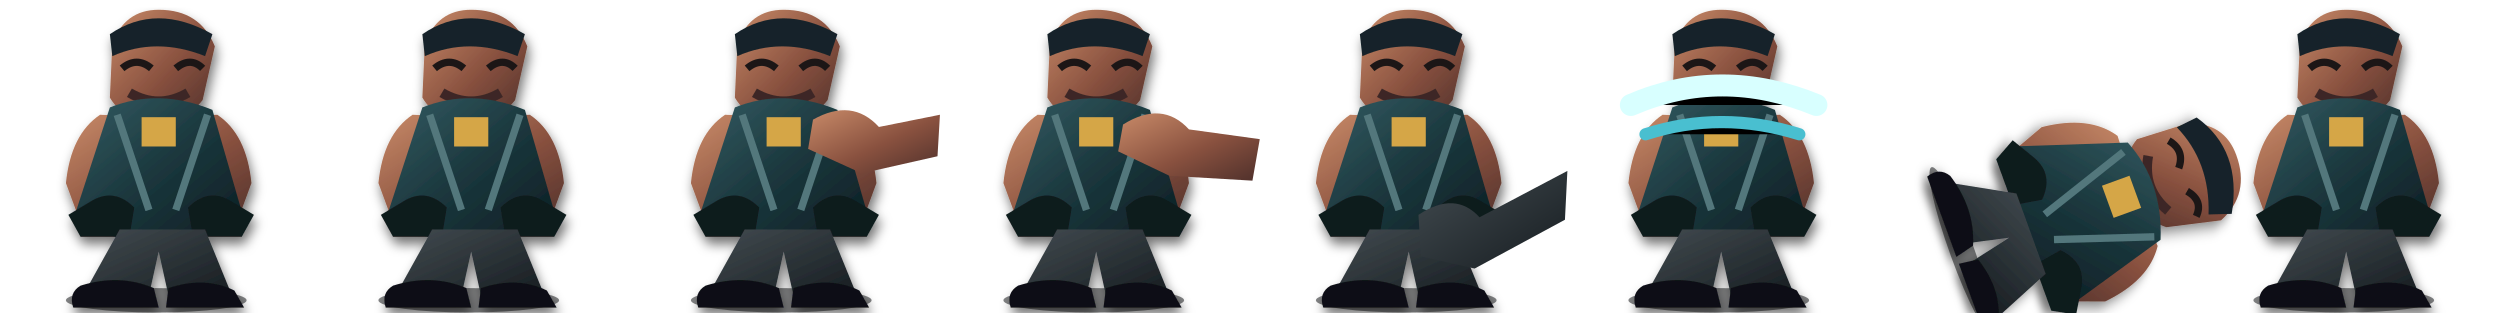
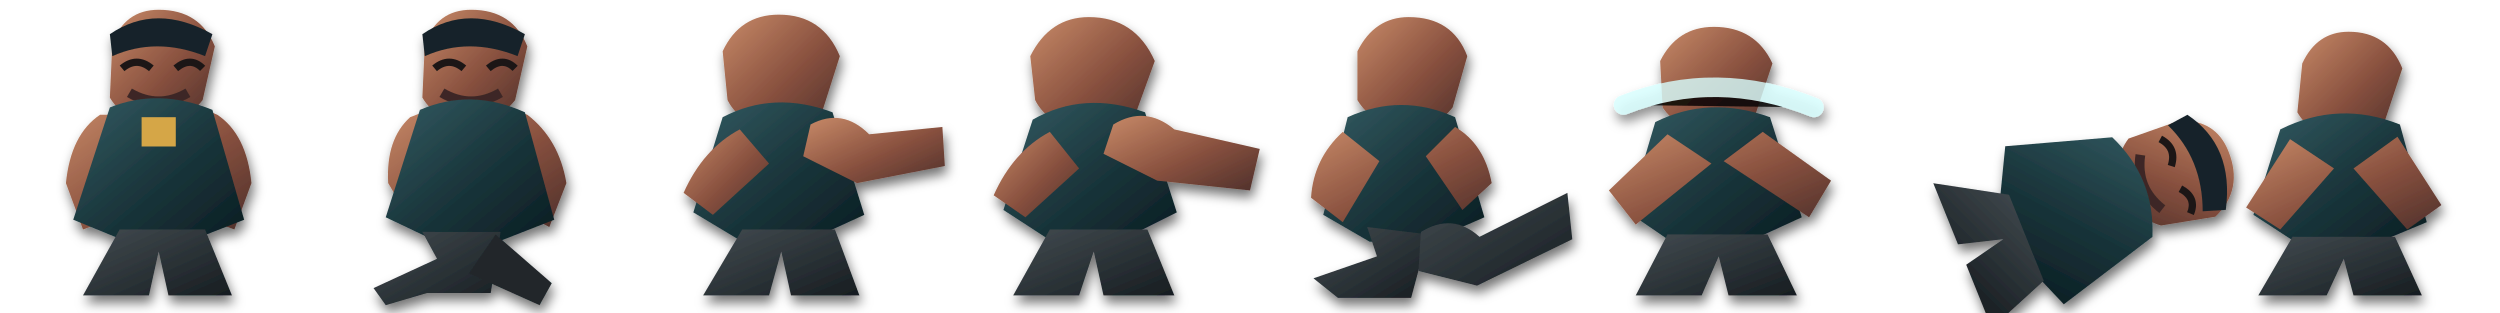
<svg xmlns="http://www.w3.org/2000/svg" width="1024" height="128" viewBox="0 0 1024 128">
  <defs>
    <linearGradient id="skin" x2="1" y2="1">
      <stop stop-color="#c88a68" />
      <stop offset=".55" stop-color="#89513f" />
      <stop offset="1" stop-color="#4f302b" />
    </linearGradient>
    <linearGradient id="coat" x2="1" y2="1">
      <stop stop-color="#345c63" />
      <stop offset=".5" stop-color="#1b373d" />
      <stop offset="1" stop-color="#0b1d22" />
    </linearGradient>
    <linearGradient id="pants" x2="1" y2="1">
      <stop stop-color="#424b50" />
      <stop offset="1" stop-color="#171d21" />
    </linearGradient>
-     <filter id="s">
+     <filter id="sh">
      <feDropShadow dx="1" dy="3" stdDeviation="2.5" flood-opacity=".55" />
    </filter>
-     <g id="b">
-       <ellipse cx="64" cy="123" rx="37" ry="5" fill="#050709" opacity=".5" />
-       <g filter="url(#s)">
-         <path d="M46 18q5-14 19-14 17 0 23 15l-5 22q-7 9-19 9-13 0-19-10z" fill="url(#skin)" />
-         <path d="M45 14q19-13 42 0l-3 9q-20-8-38 0z" fill="#17242a" />
-         <path d="M50 28q6-5 12 0m10 0q6-5 11 0" fill="none" stroke="#1d1818" stroke-width="3" />
-         <path d="M53 38q12 7 24 0" fill="none" stroke="#3e2826" stroke-width="4" />
-         <path d="M41 47q-12 8-14 28l7 19 16-6 3-28 11-12zM89 47q12 8 14 28l-7 19-16-6-3-28-11-12z" fill="url(#skin)" />
-         <path d="M45 44q20-8 42 1l13 45-23 9H52l-22-9z" fill="url(#coat)" />
-         <path d="M48 47l13 39m24-39L72 86" stroke="#52777c" stroke-width="3" />
-         <path d="M58 48h14v12H58z" fill="#d5a647" />
-         <path d="M38 82q9-5 17 3l-2 12-20 0-5-9zM94 82q-9-5-17 3l2 12 20 0 5-9z" fill="#111a1d" />
-         <path d="M49 94h35l11 27H69l-4-18-4 18H34z" fill="url(#pants)" />
-         <path d="M33 117q16-5 30 1l2 8H30q-2-6 3-9zm36 1q15-5 27 1l4 7H68z" fill="#0d1114" />
+     <g id="head">
+       <path d="M46 18q5-14 19-14 17 0 23 15l-5 22q-7 9-19 9-13 0-19-10z" fill="url(#skin)" />
+       <path d="M45 14q19-13 42 0l-3 9q-20-8-38 0z" fill="#17242a" />
+       <path d="M50 28q6-5 12 0m10 0q6-5 11 0" fill="none" stroke="#1d1818" stroke-width="3" />
+       <path d="M53 38q12 7 24 0" fill="none" stroke="#3e2826" stroke-width="4" />
+     </g>
+   </defs>
+   <g filter="url(#sh)">
+     <g>
+       <use href="#head" />
+       <path d="M41 47q-12 8-14 28l7 19 16-6 3-28 11-12 13 12 3 28 16 6 7-19q-2-20-14-28-22-10-44 0z" fill="url(#skin)" />
+       <path d="M45 44q20-8 42 1l13 45-23 9H52l-22-9z" fill="url(#coat)" />
+       <path d="M58 48h14v12H58z" fill="#d5a647" />
+       <path d="M49 94h35l11 27H69l-4-18-4 18H34z" fill="url(#pants)" />
+     </g>
+     <g transform="translate(128)">
+       <use href="#head" />
+       <path d="M40 48q-10 9-9 27l10 17 14-8 3-25 8-10 14 10 2 26 15 8 7-18q-3-18-16-28-24-9-48 1z" fill="url(#skin)" />
+       <path d="M44 45q21-9 43 1l12 44-23 9H51L30 89z" fill="url(#coat)" />
+       <path d="M45 95h32l-4 25H47l-17 5-5-7 26-12z" fill="url(#pants)" />
+       <path d="M75 96l23 20-5 9-29-13z" fill="#20282c" />
+     </g>
+     <g transform="translate(256)">
+       <path d="M40 21q7-15 23-15 18 0 25 17l-7 22q-8 9-20 8-14-2-19-12z" fill="url(#skin)" />
+       <path d="M40 48q21-11 45-2l13 42-24 11H48L28 87z" fill="url(#coat)" />
+       <path d="M47 53Q32 61 24 79l12 9 23-21z" fill="url(#skin)" />
+       <path d="M76 51q13-7 24 4l30-3 1 16-36 7-22-11z" fill="url(#skin)" />
+       <path d="M48 94h38l10 27H68l-4-18-5 18H32z" fill="url(#pants)" />
+     </g>
+     <g transform="translate(384)">
+       <path d="M38 23q8-16 24-16 19 0 27 18l-8 22q-9 9-22 6-14-2-19-12z" fill="url(#skin)" />
+       <path d="M39 49q21-12 46-3l13 41-24 12H47L27 86z" fill="url(#coat)" />
+       <path d="M46 54Q31 62 23 80l13 9 22-20z" fill="url(#skin)" />
+       <path d="M72 51q13-8 25 2l35 8-4 17-38-4-22-11z" fill="url(#skin)" />
+       <path d="M46 94h40l11 27H68l-4-18-6 18H31z" fill="url(#pants)" />
+     </g>
+     <g transform="translate(512)">
+       <path d="M44 21q7-14 21-14 18 0 24 16l-6 21q-7 9-20 8-13-1-19-11z" fill="url(#skin)" />
+       <path d="M40 48q22-10 44 0l12 41-23 10H49L30 88z" fill="url(#coat)" />
+       <path d="M38 54q-12 11-13 27l13 10 15-25zM84 52q12 7 15 23L87 86 72 64z" fill="url(#skin)" />
+       <path d="M48 93l25 3-7 26H36l-10-8 26-9z" fill="url(#pants)" />
+       <path d="M70 95q13-8 24 2l36-18 2 19-39 19-24-6z" fill="url(#pants)" />
+     </g>
+     <g transform="translate(640)">
+       <path d="M40 25q7-14 22-14 17 0 24 15l-7 21q-8 8-19 7-13-1-19-10z" fill="url(#skin)" />
+       <path d="M38 50q22-11 47-2l13 41-24 11H46L27 87z" fill="url(#coat)" />
+       <path d="M43 55l-24 23 11 14 31-25zM82 54l28 20-9 15-35-23z" fill="url(#skin)" />
+       <path d="M43 96h41l12 25H68l-4-16-7 16H30z" fill="url(#pants)" />
+       <path d="M25 43q38-15 78 1" stroke="#d8ffff" stroke-width="8" stroke-linecap="round" opacity=".8" />
+     </g>
+     <g transform="translate(768)">
+       <g transform="rotate(68 62 92)">
+         <use href="#head" />
+         <path d="M42 46q22-10 44 0l12 44-23 9H50L29 88z" fill="url(#coat)" />
+         <path d="M48 94h38l10 27H68l-4-18-5 18H32z" fill="url(#pants)" />
      </g>
    </g>
-   </defs>
-   <g>
-     <use href="#b" />
-   </g>
-   <g transform="translate(128)">
-     <use href="#b" />
-   </g>
-   <g transform="translate(256)">
-     <use href="#b" />
-     <path d="M77 49q16-9 27 3l25-5-1 17-31 7-22-10z" fill="url(#skin)" />
-   </g>
-   <g transform="translate(384)">
-     <use href="#b" />
-     <path d="M76 51q16-10 27 2l29 4-3 17-34-2-21-10z" fill="url(#skin)" />
-   </g>
-   <g transform="translate(512)">
-     <use href="#b" />
-     <path d="M69 88q15-10 25 1l36-19-1 20-37 20-22-5z" fill="url(#pants)" />
-   </g>
-   <g transform="translate(640)">
-     <use href="#b" />
-     <path d="M28 43q37-16 76 0" stroke="#d8ffff" stroke-width="9" stroke-linecap="round" />
-     <path d="M34 55q31-10 63 0" stroke="#49bfd0" stroke-width="5" stroke-linecap="round" />
-   </g>
-   <g transform="translate(768)">
-     <g transform="rotate(70 64 93)">
-       <use href="#b" />
+     <g transform="translate(896)">
+       <path d="M47 26q6-13 19-13 16 0 22 15l-7 21q-7 8-18 7-13-1-18-10z" fill="url(#skin)" />
+       <path d="M38 53q24-12 49-2l11 40-24 10H47L27 88z" fill="url(#coat)" />
+       <path d="M42 57l-18 28 14 9 22-25zM86 56l18 28-14 10-22-25z" fill="url(#skin)" />
+       <path d="M43 97h42l11 24H68l-4-15-7 15H29z" fill="url(#pants)" />
    </g>
  </g>
-   <g transform="translate(896)">
-     <use href="#b" />
-   </g>
</svg>
